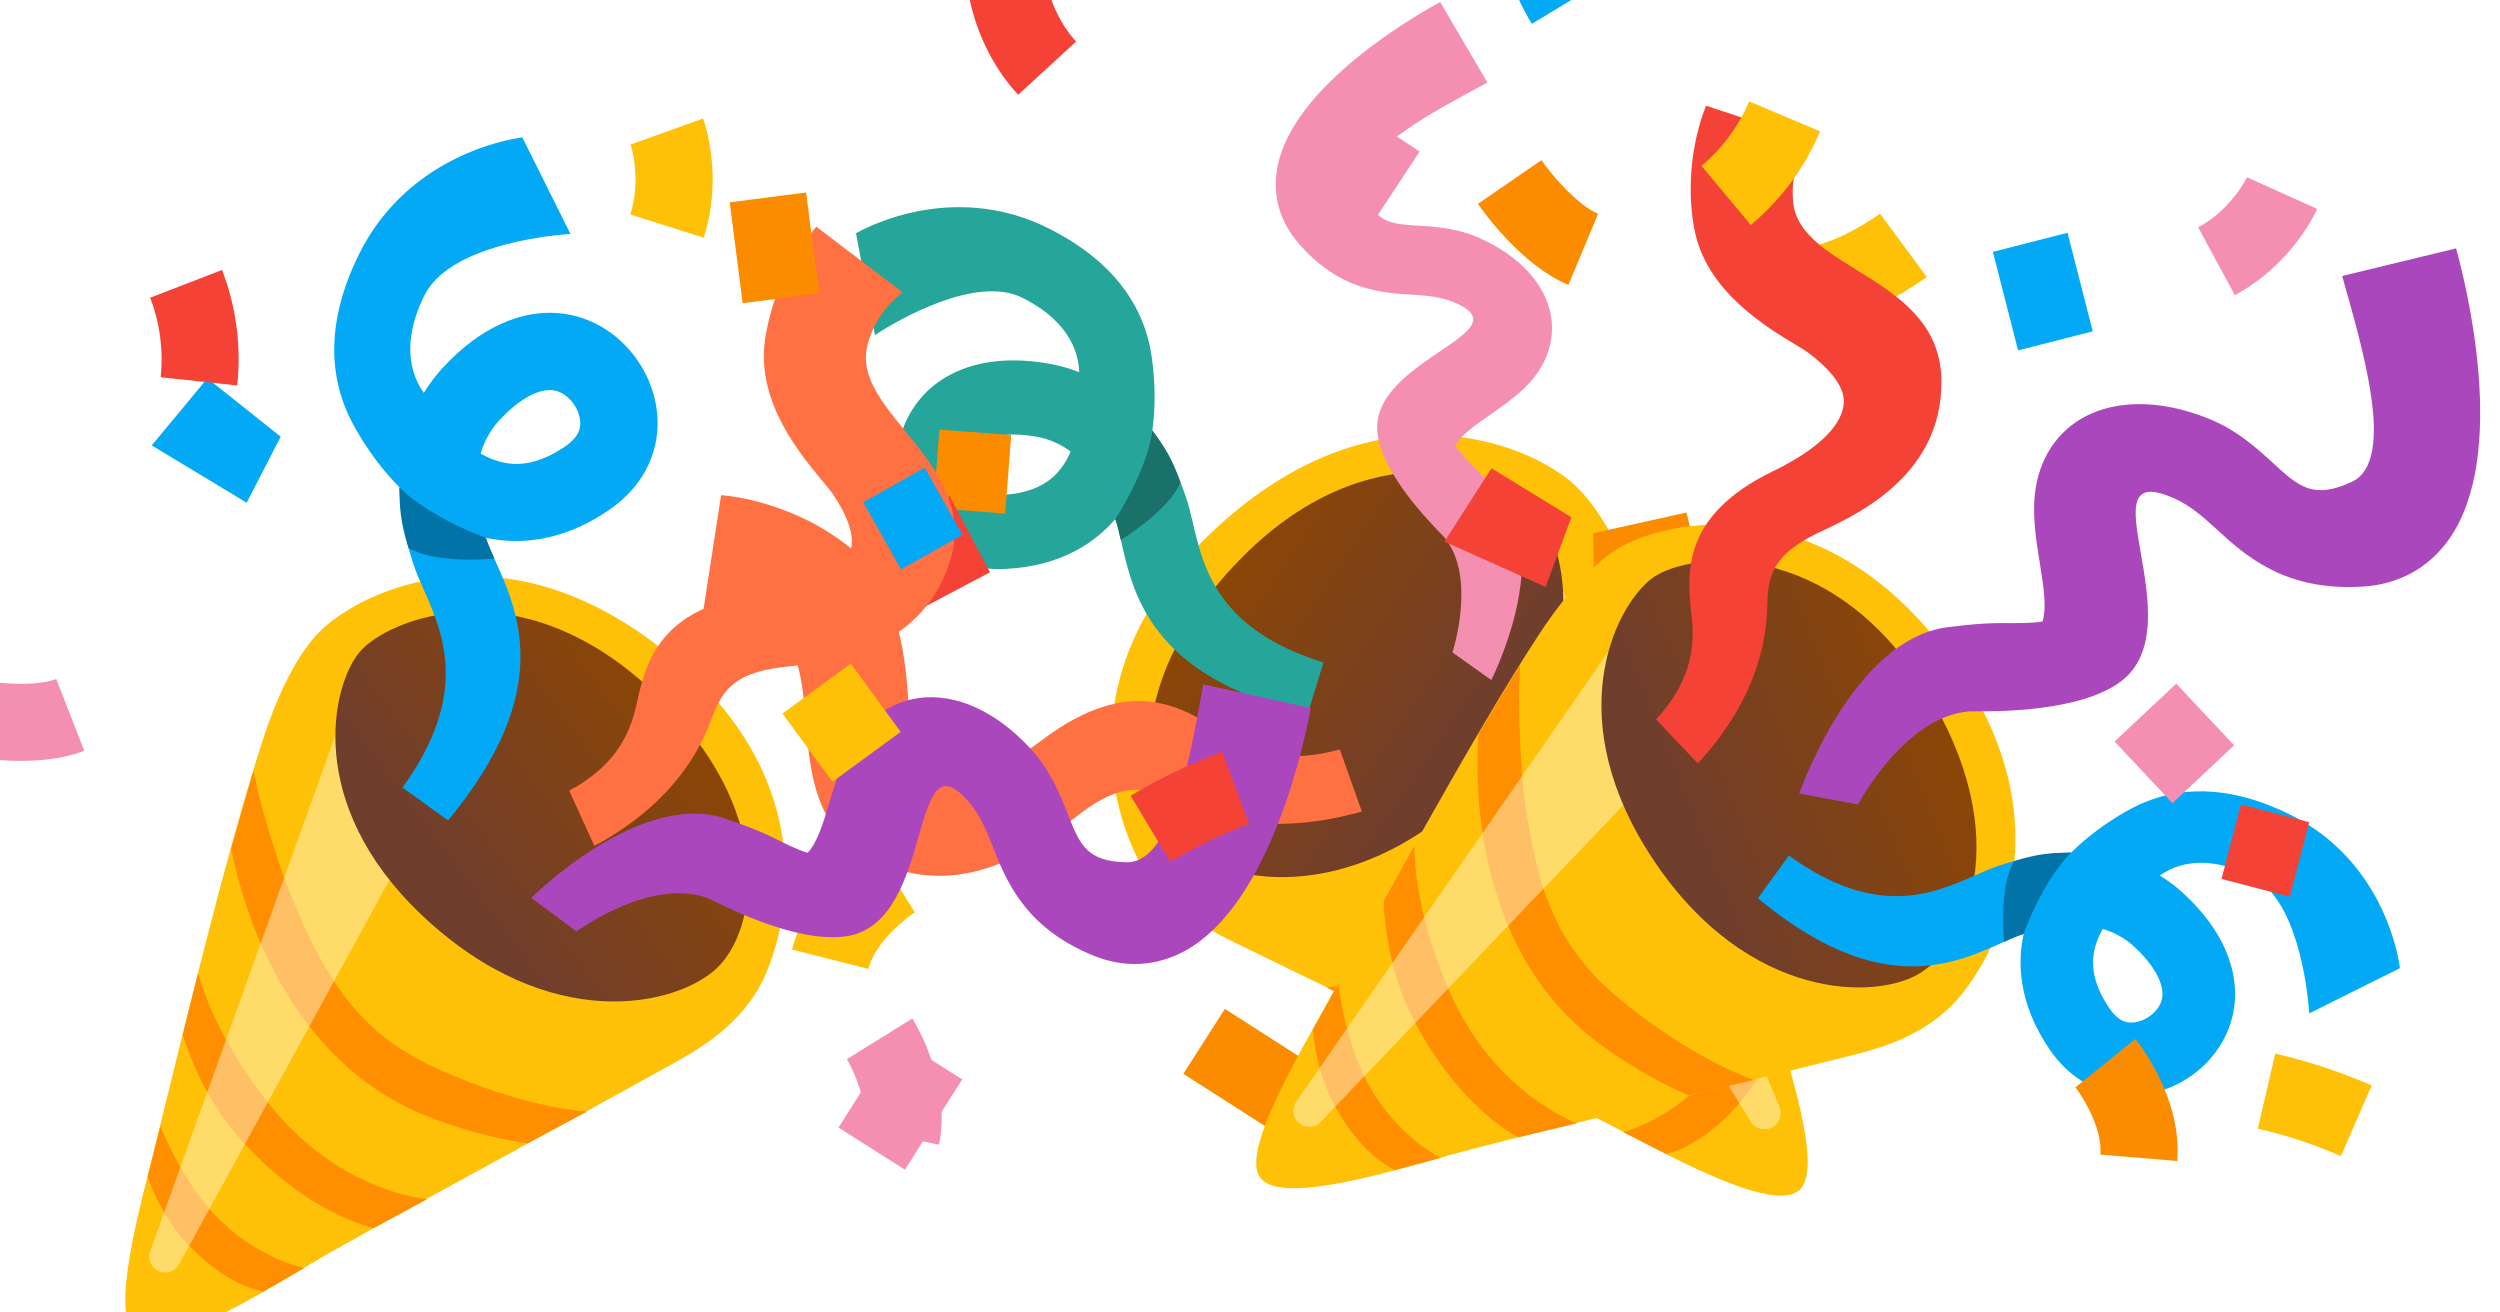
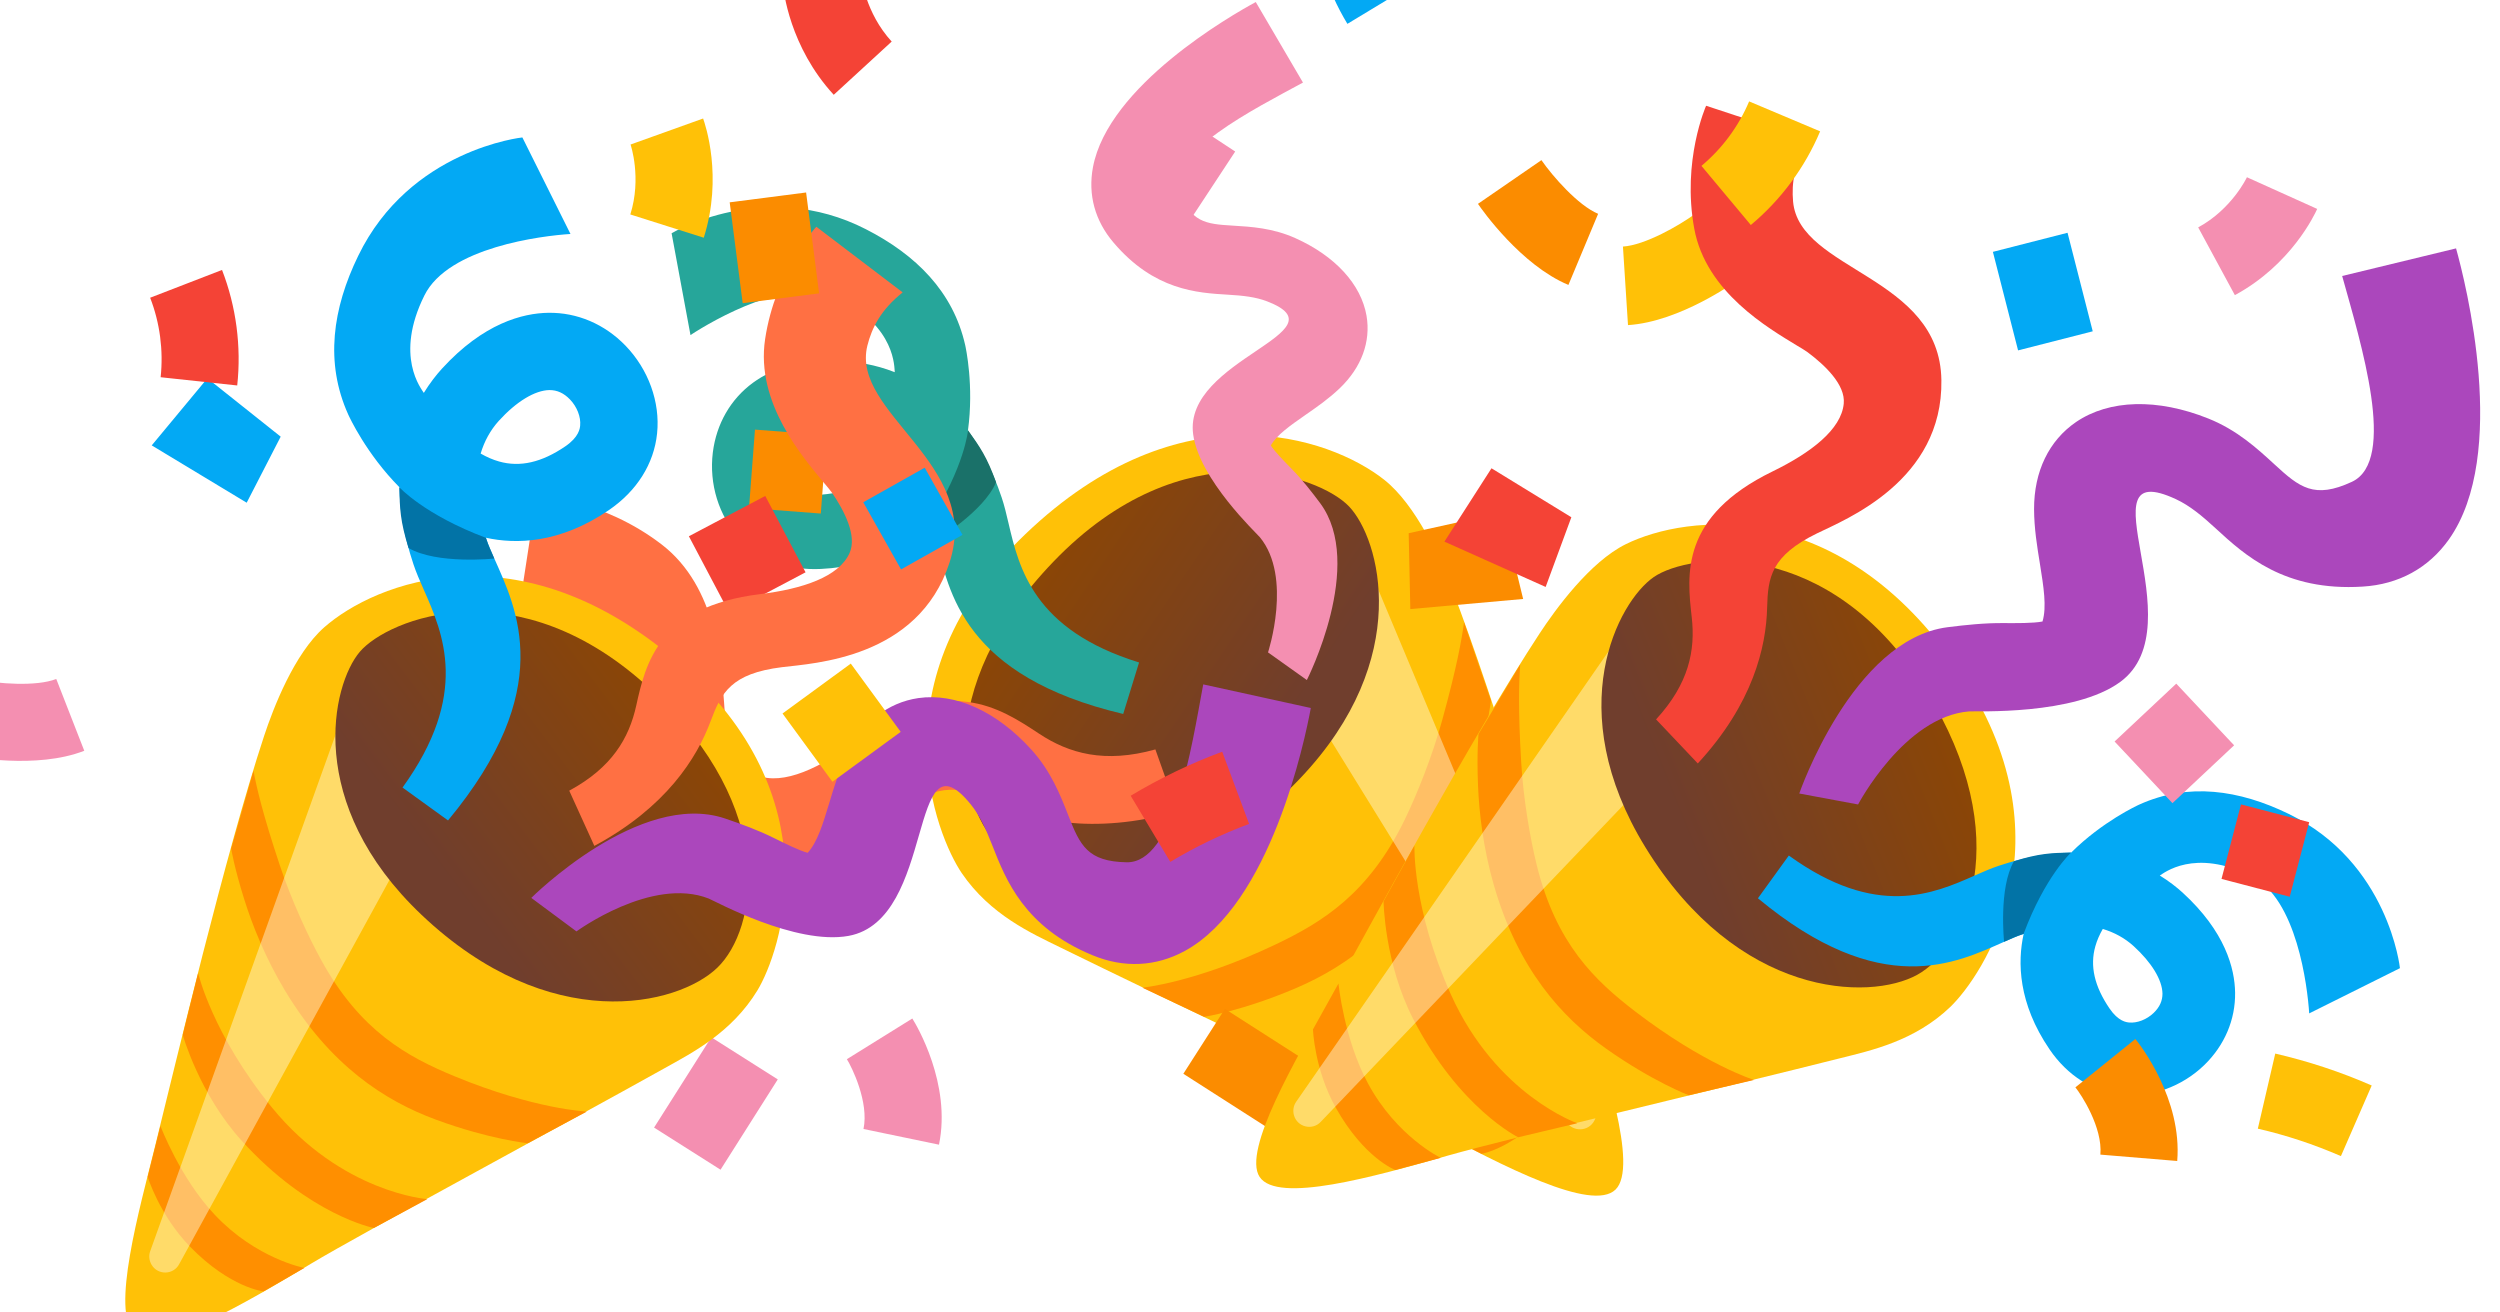
<svg xmlns="http://www.w3.org/2000/svg" width="244" height="128" viewBox="0 0 244 128">
-   <g transform="translate(63 -5) scale(.96) rotate(3 64 64) translate(128 0) scale(-1 1)">
+   <g transform="translate(45 -5) scale(.96) rotate(3 64 64) translate(128 0) scale(-1 1)">
    <g>
      <g>
        <g>
          <path style="fill:#FFC107;" d="M7.45,123.27c2.27,2.46,11.62-1.83,19-5.27c5.53-2.57,27.66-11.65,38.66-16.36     c2.97-1.27,7.29-2.93,10.4-7.02c2.76-3.64,10.08-19.1-4.66-34.76c-14.96-15.9-30.37-11.51-36.13-7.43     c-3.39,2.4-6.15,7.81-7.39,10.56c-5.24,11.62-12.71,32.91-15.75,41.28C9.35,110.44,5.2,120.83,7.45,123.27z" />
          <path style="fill:#FF8F00;" d="M25.85,66.49c0.14,1.74,0.49,4.57,1.69,10.02c0.82,3.74,2.16,7.66,3.25,10.25     c3.27,7.79,7.86,10.93,12.51,13.45c7.9,4.28,13.27,5.08,13.27,5.08l-6.44,2.63c0,0-3.9-0.81-9.22-3.43     c-5.07-2.5-10.35-6.73-14.21-15.01c-1.67-3.59-2.64-7.07-3.2-9.83c-0.69-3.42-0.8-5.36-0.8-5.36L25.85,66.49z" />
          <path style="fill:#FF8F00;" d="M17.94,86.77c0,0,0.8,6.49,6.16,14.68c6.28,9.58,15.05,11.15,15.05,11.15l-5.83,2.4     c0,0-6.51-1.99-12.7-10.44c-3.86-5.27-4.94-11.57-4.94-11.57L17.94,86.77z" />
          <path style="fill:#FF8F00;" d="M12.39,102.15c0,0,1.46,5.6,4.66,9.78c3.81,4.99,8.66,6.44,8.66,6.44l-4.47,1.98     c0,0-3.39-0.71-7.1-5.41c-2.82-3.57-3.62-7.67-3.62-7.67L12.39,102.15z" />
          <g style="opacity:0.44;">
            <path style="fill:#FFFDE7;" d="M9.96,116.37L9.96,116.37c-0.2-0.45-0.2-0.96,0.01-1.4l25.47-52.82l4.19,15.75l-26.8,38.71      C12.11,117.69,10.49,117.55,9.96,116.37z" />
          </g>
          <linearGradient id="popper3_p0_SVGID_1_" gradientUnits="userSpaceOnUse" x1="74.384" y1="61.839" x2="44.617" y2="79.699">
            <stop offset="0.024" style="stop-color:#8F4700" />
            <stop offset="1" style="stop-color:#703E2D" />
          </linearGradient>
          <path style="fill:url(#popper3_p0_SVGID_1_);" d="M41.65,83.19c11.9,13.92,25.45,12.18,29.96,8.66c4.52-3.53,8.09-15.66-3.76-29.35     c-12.42-14.34-26.48-10.25-29.73-7.15S30.73,70.42,41.65,83.19z" />
          <g transform="translate(55 84) rotate(0) scale(1) translate(-55 -84)">
            <path style="fill:#FF7043;" d="M82.52,88.92c-4.34-3.64-6.65-2.99-9.75-1.7c-4,1.66-10.29,2.89-18.83,0l2.57-6.19      c5.07,1.71,8.74,0.88,11.91-0.99c4.08-2.4,9.66-5.69,18.34,1.6c3.62,3.04,7.33,5.06,10.05,4.14c1.98-0.66,3.03-3.61,3.56-5.96      c0.05-0.21,0.13-0.81,0.19-1.34c0.48-3.67,1.28-11.59,7.18-15.64c6.31-4.33,12.94-4.33,12.94-4.33l1.2,11.92      c-3.05-0.45-5.17,0.17-6.96,1.16c-6.74,3.75-0.87,18.15-11.36,22.99C93.47,99.27,85.22,91.18,82.52,88.92z" />
          </g>
          <g transform="translate(43 72) rotate(-34) scale(0.78) translate(-59 -75)">
            <path style="fill:#F48FB1;" d="M62.77,75.35l-6.21-0.17c0,0,2.95-16.66,12.5-19.46c1.79-0.52,3.75-1.05,5.72-1.34      c1.17-0.18,3.02-0.45,3.93-0.79c0.21-1.57-0.45-3.57-1.19-5.84c-0.58-1.76-1.18-3.57-1.5-5.55c-0.62-3.86,0.41-7.27,2.9-9.62      c3.04-2.85,7.95-3.76,13.49-2.5c3.16,0.72,5.49,2.27,7.54,3.63c2.93,1.95,4.64,2.94,8.22,0.53c4.33-2.92-1.33-14.35-4.34-20.95      l11.23-4.68c1.51,3.3,8.8,20.28,3.99,29.97c-1.62,3.26-4.41,5.42-8.07,6.23c-7.96,1.78-12.62-1.32-16.02-3.58      c-1.61-1.07-3.02-1.91-4.55-2.35c-10.63-3.03,4.21,12.61-2.74,19.64c-4.17,4.21-14.36,5.32-15.02,5.48      C66.09,65.58,62.77,75.35,62.77,75.35z" />
          </g>
          <g transform="translate(59 75) rotate(34) scale(0.94) translate(-43 -72)">
            <path style="fill:#26A69A;" d="M45.4,73.72l-4.34-3.89c7.97-8.9,5.87-15.44,4.34-20.2c-0.31-0.96-0.6-1.87-0.79-2.74      c-0.68-3.08-0.82-5.76-0.61-8.1c-3.06-3.81-4.41-7.8-4.5-8.07c-1.86-5.63-0.46-11.12,2.75-16.27C48.74,4,60.49,4,60.49,4      l3.92,10.49c-2.98-0.12-12.75,0.03-15.75,4.76c-3.79,5.96-1.3,9.64-1.12,10.06c0.73-0.95,1.47-1.71,2.13-2.3      c4.79-4.25,8.95-4.86,11.6-4.62c2.98,0.27,5.68,1.77,7.61,4.23c2.11,2.7,2.98,6.21,2.31,9.4c-0.65,3.11-2.72,5.74-5.83,7.41      c-5.43,2.92-9.95,2.52-12.98,1.51c0.02,0.07,0.03,0.15,0.05,0.22c0.11,0.5,0.33,1.2,0.59,2.01      C54.79,52.65,58.08,61.35,45.4,73.72z M52.75,36.19c0.58,0.42,1.19,0.77,1.82,1.02c2.1,0.84,4.39,0.56,6.99-0.84      c1.53-0.82,1.71-1.7,1.77-1.99c0.18-0.87-0.12-1.98-0.77-2.81c-0.57-0.73-1.23-1.11-2.02-1.19c-1.5-0.13-3.53,0.82-5.56,2.63      C54.01,33.88,53.27,34.95,52.75,36.19z" />
            <path style="fill:#1A7169;" d="M43.99,38.79c-0.19,2.2-0.28,3.51,0.29,6.37c2.75,2.02,8.74,2.02,8.74,2.02    c-0.26-0.81-0.49-1.51-0.59-2.01c-0.02-0.07-0.03-0.15-0.05-0.22C46.29,41.91,43.99,38.79,43.99,38.79z" />
          </g>
        </g>
      </g>
      <g transform="translate(3 6) rotate(-18 64 64)">
        <g>
          <polygon style="fill:#FB8C00;" points="31.53,48.64 21.19,43.57 26.34,36.13 34.45,41.5   " />
        </g>
      </g>
      <g transform="translate(-5 0) rotate(-1 64 64)">
        <g>
          <path style="fill:#FFC107;" d="M16.29,34.6c-5.28-0.71-10.66-5.19-11.25-5.7l5.19-6.09c1.57,1.33,4.9,3.56,7.13,3.86L16.29,34.6z" />
        </g>
      </g>
      <g transform="translate(2 -6) rotate(16 64 64)">
        <g>
          <path style="fill:#03A9F4;" d="M25.61,21.27l-7.6-2.49c0.87-2.66,1.1-5.53,0.65-8.3l7.9-1.27C27.21,13.23,26.88,17.4,25.61,21.27z    " />
        </g>
      </g>
      <g transform="translate(-6 5) rotate(-18 64 64)">
        <g>
          <rect x="74.11" y="14.35" transform="matrix(0.9769 -0.2137 0.2137 0.9769 -2.3917 17.1437)" style="fill:#F48FB1;" width="8" height="10.56" />
        </g>
      </g>
      <g transform="translate(1 -1) rotate(-1 64 64)">
        <g>
          <path style="fill:#F44336;" d="M92.46,17.77l-5.5-5.81c2.88-2.73,3.54-6.3,3.54-6.34l7.9,1.29C98.3,7.54,97.29,13.2,92.46,17.77z" />
        </g>
      </g>
      <g transform="translate(-7 -7) rotate(16 64 64)">
        <g>
          <rect x="96.54" y="47.3" transform="matrix(0.9545 -0.2983 0.2983 0.9545 -10.7408 32.2313)" style="fill:#FB8C00;" width="7.32" height="8" />
        </g>
      </g>
      <g transform="translate(0 4) rotate(-18 64 64)">
        <g>
          <path style="fill:#FFC107;" d="M97.55,113.03l-7.95-0.94c0.34-2.83-1.77-6.3-2.35-7.07l6.4-4.8    C94.13,100.85,98.3,106.62,97.55,113.03z" />
        </g>
      </g>
      <g transform="translate(7 -2) rotate(-1 64 64)">
        <g>
          <path style="fill:#03A9F4;" d="M120.37,102.89c-2.99-0.45-6.05-0.63-9.07-0.52l-0.27-8c3.51-0.12,7.06,0.08,10.53,0.61    L120.37,102.89z" />
        </g>
      </g>
      <g transform="translate(-1 -8) rotate(16 64 64)">
        <g>
          <rect x="112.29" y="109.43" transform="matrix(0.7026 -0.7116 0.7116 0.7026 -47.1516 116.922)" style="fill:#F48FB1;" width="8" height="10.87" />
        </g>
      </g>
      <g transform="translate(6 3) rotate(-18 64 64)">
        <rect x="88.29" y="65.14" transform="matrix(0.6583 0.7527 -0.7527 0.6583 84.0086 -46.0064)" style="fill:#F44336;" width="8.78" height="8.78" />
      </g>
    </g>
  </g>
  <g transform="translate(0 9) scale(.94) rotate(-6 64 64)">
    <g>
      <g>
        <g>
          <path style="fill:#FFC107;" d="M7.45,123.27c2.27,2.46,11.62-1.83,19-5.27c5.53-2.57,27.66-11.65,38.66-16.36     c2.97-1.27,7.29-2.93,10.4-7.02c2.76-3.64,10.08-19.1-4.66-34.76c-14.96-15.9-30.37-11.51-36.13-7.43     c-3.39,2.4-6.15,7.81-7.39,10.56c-5.24,11.62-12.71,32.91-15.75,41.28C9.35,110.44,5.2,120.83,7.45,123.27z" />
          <path style="fill:#FF8F00;" d="M25.85,66.49c0.14,1.74,0.49,4.57,1.69,10.02c0.82,3.74,2.16,7.66,3.25,10.25     c3.27,7.79,7.86,10.93,12.51,13.45c7.9,4.28,13.27,5.08,13.27,5.08l-6.44,2.63c0,0-3.9-0.81-9.22-3.43     c-5.07-2.5-10.35-6.73-14.21-15.01c-1.67-3.59-2.64-7.07-3.2-9.83c-0.69-3.42-0.8-5.36-0.8-5.36L25.85,66.49z" />
          <path style="fill:#FF8F00;" d="M17.94,86.77c0,0,0.8,6.49,6.16,14.68c6.28,9.58,15.05,11.15,15.05,11.15l-5.83,2.4     c0,0-6.51-1.99-12.7-10.44c-3.86-5.27-4.94-11.57-4.94-11.57L17.94,86.77z" />
          <path style="fill:#FF8F00;" d="M12.39,102.15c0,0,1.46,5.6,4.66,9.78c3.81,4.99,8.66,6.44,8.66,6.44l-4.47,1.98     c0,0-3.39-0.71-7.1-5.41c-2.82-3.57-3.62-7.67-3.62-7.67L12.39,102.15z" />
          <g style="opacity:0.44;">
            <path style="fill:#FFFDE7;" d="M9.96,116.37L9.96,116.37c-0.2-0.45-0.2-0.96,0.01-1.4l25.47-52.82l4.19,15.75l-26.8,38.71      C12.11,117.69,10.49,117.55,9.96,116.37z" />
          </g>
          <linearGradient id="popper3_p1_SVGID_1_" gradientUnits="userSpaceOnUse" x1="74.384" y1="61.839" x2="44.617" y2="79.699">
            <stop offset="0.024" style="stop-color:#8F4700" />
            <stop offset="1" style="stop-color:#703E2D" />
          </linearGradient>
          <path style="fill:url(#popper3_p1_SVGID_1_);" d="M41.65,83.19c11.9,13.92,25.45,12.18,29.96,8.66c4.52-3.53,8.09-15.66-3.76-29.35     c-12.42-14.34-26.48-10.25-29.73-7.15S30.73,70.42,41.65,83.19z" />
          <g transform="translate(55 84) rotate(41) scale(0.94) translate(-59 -75)">
            <path style="fill:#AB47BC;" d="M62.77,75.35l-6.21-0.17c0,0,2.95-16.66,12.5-19.46c1.79-0.52,3.75-1.05,5.72-1.34      c1.17-0.18,3.02-0.45,3.93-0.79c0.21-1.57-0.45-3.57-1.19-5.84c-0.58-1.76-1.18-3.57-1.5-5.55c-0.62-3.86,0.41-7.27,2.9-9.62      c3.04-2.85,7.95-3.76,13.49-2.5c3.16,0.72,5.49,2.27,7.54,3.63c2.93,1.95,4.64,2.94,8.22,0.53c4.33-2.92-1.33-14.35-4.34-20.95      l11.23-4.68c1.51,3.3,8.8,20.28,3.99,29.97c-1.62,3.26-4.41,5.42-8.07,6.23c-7.96,1.78-12.62-1.32-16.02-3.58      c-1.61-1.07-3.02-1.91-4.55-2.35c-10.63-3.03,4.21,12.61-2.74,19.64c-4.17,4.21-14.36,5.32-15.02,5.48      C66.09,65.58,62.77,75.35,62.77,75.35z" />
          </g>
          <g transform="translate(43 72) rotate(0) scale(1) translate(-43 -72)">
            <path style="fill:#03A9F4;" d="M45.4,73.72l-4.34-3.89c7.97-8.9,5.87-15.44,4.34-20.2c-0.31-0.96-0.6-1.87-0.79-2.74      c-0.68-3.08-0.82-5.76-0.61-8.1c-3.06-3.81-4.41-7.8-4.5-8.07c-1.86-5.63-0.46-11.12,2.75-16.27C48.74,4,60.49,4,60.49,4      l3.92,10.49c-2.98-0.12-12.75,0.03-15.75,4.76c-3.79,5.96-1.3,9.64-1.12,10.06c0.73-0.95,1.47-1.71,2.13-2.3      c4.79-4.25,8.95-4.86,11.6-4.62c2.98,0.27,5.68,1.77,7.61,4.23c2.11,2.7,2.98,6.21,2.31,9.4c-0.65,3.11-2.72,5.74-5.83,7.41      c-5.43,2.92-9.95,2.52-12.98,1.51c0.02,0.07,0.03,0.15,0.05,0.22c0.11,0.5,0.33,1.2,0.59,2.01      C54.79,52.65,58.08,61.35,45.4,73.72z M52.75,36.19c0.58,0.42,1.19,0.77,1.82,1.02c2.1,0.84,4.39,0.56,6.99-0.84      c1.53-0.82,1.71-1.7,1.77-1.99c0.18-0.87-0.12-1.98-0.77-2.81c-0.57-0.73-1.23-1.11-2.02-1.19c-1.5-0.13-3.53,0.82-5.56,2.63      C54.01,33.88,53.27,34.95,52.75,36.19z" />
            <path style="fill:#0273A6;" d="M43.99,38.79c-0.19,2.2-0.28,3.51,0.29,6.37c2.75,2.02,8.74,2.02,8.74,2.02    c-0.26-0.81-0.49-1.51-0.59-2.01c-0.02-0.07-0.03-0.15-0.05-0.22C46.29,41.91,43.99,38.79,43.99,38.79z" />
          </g>
          <g transform="translate(59 75) rotate(-41) scale(0.94) translate(-55 -84)">
            <path style="fill:#FF7043;" d="M82.52,88.92c-4.34-3.64-6.65-2.99-9.75-1.7c-4,1.66-10.29,2.89-18.83,0l2.57-6.19      c5.07,1.71,8.74,0.88,11.91-0.99c4.08-2.4,9.66-5.69,18.34,1.6c3.62,3.04,7.33,5.06,10.05,4.14c1.98-0.66,3.03-3.61,3.56-5.96      c0.05-0.21,0.13-0.81,0.19-1.34c0.48-3.67,1.28-11.59,7.18-15.64c6.31-4.33,12.94-4.33,12.94-4.33l1.2,11.92      c-3.05-0.45-5.17,0.17-6.96,1.16c-6.74,3.75-0.87,18.15-11.36,22.99C93.47,99.27,85.22,91.18,82.52,88.92z" />
          </g>
        </g>
      </g>
      <g transform="translate(-7 -4) rotate(11 64 64)">
        <g>
          <polygon style="fill:#03A9F4;" points="31.53,48.64 21.19,43.57 26.34,36.13 34.45,41.5   " />
        </g>
      </g>
      <g transform="translate(0 7) rotate(-23 64 64)">
        <g>
          <path style="fill:#F48FB1;" d="M16.29,34.6c-5.28-0.71-10.66-5.19-11.25-5.7l5.19-6.09c1.57,1.33,4.9,3.56,7.13,3.86L16.29,34.6z" />
        </g>
      </g>
      <g transform="translate(7 1) rotate(-6 64 64)">
        <g>
          <path style="fill:#F44336;" d="M25.61,21.27l-7.6-2.49c0.87-2.66,1.1-5.53,0.65-8.3l7.9-1.27C27.21,13.23,26.88,17.4,25.61,21.27z    " />
        </g>
      </g>
      <g transform="translate(-1 -5) rotate(11 64 64)">
        <g>
          <rect x="74.11" y="14.35" transform="matrix(0.9769 -0.2137 0.2137 0.9769 -2.3917 17.1437)" style="fill:#FB8C00;" width="8" height="10.56" />
        </g>
      </g>
      <g transform="translate(6 6) rotate(-23 64 64)">
        <g>
          <path style="fill:#FFC107;" d="M92.46,17.77l-5.5-5.81c2.88-2.73,3.54-6.3,3.54-6.34l7.9,1.29C98.3,7.54,97.29,13.2,92.46,17.77z" />
        </g>
      </g>
      <g transform="translate(-2 0) rotate(-6 64 64)">
        <g>
          <rect x="96.54" y="47.3" transform="matrix(0.9545 -0.2983 0.2983 0.9545 -10.7408 32.2313)" style="fill:#03A9F4;" width="7.32" height="8" />
        </g>
      </g>
      <g transform="translate(5 -6) rotate(11 64 64)">
        <g>
          <path style="fill:#F48FB1;" d="M97.55,113.03l-7.95-0.94c0.34-2.83-1.77-6.3-2.35-7.07l6.4-4.8    C94.13,100.85,98.3,106.62,97.55,113.03z" />
        </g>
      </g>
      <g transform="translate(-3 5) rotate(-23 64 64)">
        <g>
          <path style="fill:#F44336;" d="M120.37,102.89c-2.99-0.45-6.05-0.63-9.07-0.52l-0.27-8c3.51-0.12,7.06,0.08,10.53,0.61    L120.37,102.89z" />
        </g>
      </g>
      <g transform="translate(4 -1) rotate(-6 64 64)">
        <g>
          <rect x="112.29" y="109.43" transform="matrix(0.7026 -0.7116 0.7116 0.7026 -47.1516 116.922)" style="fill:#FB8C00;" width="8" height="10.87" />
        </g>
      </g>
      <g transform="translate(-4 -7) rotate(11 64 64)">
        <rect x="88.29" y="65.14" transform="matrix(0.6583 0.7527 -0.7527 0.6583 84.0086 -46.0064)" style="fill:#FFC107;" width="8.78" height="8.78" />
      </g>
    </g>
  </g>
  <g transform="translate(124 8) scale(.94) rotate(9 64 64)">
    <g>
      <g>
        <g>
          <path style="fill:#FFC107;" d="M7.45,123.27c2.27,2.46,11.62-1.83,19-5.27c5.53-2.57,27.66-11.65,38.66-16.36     c2.97-1.27,7.29-2.93,10.4-7.02c2.76-3.64,10.08-19.1-4.66-34.76c-14.96-15.9-30.37-11.51-36.13-7.43     c-3.39,2.4-6.15,7.81-7.39,10.56c-5.24,11.62-12.71,32.91-15.75,41.28C9.35,110.44,5.2,120.83,7.45,123.27z" />
          <path style="fill:#FF8F00;" d="M25.85,66.49c0.14,1.74,0.49,4.57,1.69,10.02c0.82,3.74,2.16,7.66,3.25,10.25     c3.27,7.79,7.86,10.93,12.51,13.45c7.9,4.28,13.27,5.08,13.27,5.08l-6.44,2.63c0,0-3.9-0.81-9.22-3.43     c-5.07-2.5-10.35-6.73-14.21-15.01c-1.67-3.59-2.64-7.07-3.2-9.83c-0.69-3.42-0.8-5.36-0.8-5.36L25.85,66.49z" />
          <path style="fill:#FF8F00;" d="M17.94,86.77c0,0,0.8,6.49,6.16,14.68c6.28,9.58,15.05,11.15,15.05,11.15l-5.83,2.4     c0,0-6.51-1.99-12.7-10.44c-3.86-5.27-4.94-11.57-4.94-11.57L17.94,86.77z" />
          <path style="fill:#FF8F00;" d="M12.39,102.15c0,0,1.46,5.6,4.66,9.78c3.81,4.99,8.66,6.44,8.66,6.44l-4.47,1.98     c0,0-3.39-0.71-7.1-5.41c-2.82-3.57-3.62-7.67-3.62-7.67L12.39,102.15z" />
          <g style="opacity:0.44;">
            <path style="fill:#FFFDE7;" d="M9.96,116.37L9.96,116.37c-0.2-0.45-0.2-0.96,0.01-1.4l25.47-52.82l4.19,15.75l-26.8,38.71      C12.11,117.69,10.49,117.55,9.96,116.37z" />
          </g>
          <linearGradient id="popper3_p2_SVGID_1_" gradientUnits="userSpaceOnUse" x1="74.384" y1="61.839" x2="44.617" y2="79.699">
            <stop offset="0.024" style="stop-color:#8F4700" />
            <stop offset="1" style="stop-color:#703E2D" />
          </linearGradient>
          <path style="fill:url(#popper3_p2_SVGID_1_);" d="M41.65,83.19c11.9,13.92,25.45,12.18,29.96,8.66c4.52-3.53,8.09-15.66-3.76-29.35     c-12.42-14.34-26.48-10.25-29.73-7.15S30.73,70.42,41.65,83.19z" />
          <g transform="translate(55 84) rotate(75) scale(0.94) translate(-43 -72)">
            <path style="fill:#03A9F4;" d="M45.4,73.72l-4.34-3.89c7.97-8.9,5.87-15.44,4.34-20.2c-0.31-0.96-0.6-1.87-0.79-2.74      c-0.68-3.08-0.82-5.76-0.61-8.1c-3.06-3.81-4.41-7.8-4.5-8.07c-1.86-5.63-0.46-11.12,2.75-16.27C48.74,4,60.49,4,60.49,4      l3.92,10.49c-2.98-0.12-12.75,0.03-15.75,4.76c-3.79,5.96-1.3,9.64-1.12,10.06c0.73-0.95,1.47-1.71,2.13-2.3      c4.79-4.25,8.95-4.86,11.6-4.62c2.98,0.27,5.68,1.77,7.61,4.23c2.11,2.7,2.98,6.21,2.31,9.4c-0.65,3.11-2.72,5.74-5.83,7.41      c-5.43,2.92-9.95,2.52-12.98,1.51c0.02,0.07,0.03,0.15,0.05,0.22c0.11,0.5,0.33,1.2,0.59,2.01      C54.79,52.65,58.08,61.35,45.4,73.72z M52.75,36.19c0.58,0.42,1.19,0.77,1.82,1.02c2.1,0.84,4.39,0.56,6.99-0.84      c1.53-0.82,1.71-1.7,1.77-1.99c0.18-0.87-0.12-1.98-0.77-2.81c-0.57-0.73-1.23-1.11-2.02-1.19c-1.5-0.13-3.53,0.82-5.56,2.63      C54.01,33.88,53.27,34.95,52.75,36.19z" />
            <path style="fill:#0273A6;" d="M43.99,38.79c-0.19,2.2-0.28,3.51,0.29,6.37c2.75,2.02,8.74,2.02,8.74,2.02    c-0.26-0.81-0.49-1.51-0.59-2.01c-0.02-0.07-0.03-0.15-0.05-0.22C46.29,41.91,43.99,38.79,43.99,38.79z" />
          </g>
          <g transform="translate(43 72) rotate(-75) scale(0.94) translate(-55 -84)">
            <path style="fill:#F44336;" d="M82.52,88.92c-4.34-3.64-6.65-2.99-9.75-1.7c-4,1.66-10.29,2.89-18.83,0l2.57-6.19      c5.07,1.71,8.74,0.88,11.91-0.99c4.08-2.4,9.66-5.69,18.34,1.6c3.62,3.04,7.33,5.06,10.05,4.14c1.98-0.66,3.03-3.61,3.56-5.96      c0.05-0.21,0.13-0.81,0.19-1.34c0.48-3.67,1.28-11.59,7.18-15.64c6.31-4.33,12.94-4.33,12.94-4.33l1.2,11.92      c-3.05-0.45-5.17,0.17-6.96,1.16c-6.74,3.75-0.87,18.15-11.36,22.99C93.47,99.27,85.22,91.18,82.52,88.92z" />
          </g>
          <g transform="translate(59 75) rotate(0) scale(1) translate(-59 -75)">
            <path style="fill:#AB47BC;" d="M62.77,75.35l-6.21-0.17c0,0,2.95-16.66,12.5-19.46c1.79-0.52,3.75-1.05,5.72-1.34      c1.17-0.18,3.02-0.45,3.93-0.79c0.21-1.57-0.45-3.57-1.19-5.84c-0.58-1.76-1.18-3.57-1.5-5.55c-0.62-3.86,0.41-7.27,2.9-9.62      c3.04-2.85,7.95-3.76,13.49-2.5c3.16,0.72,5.49,2.27,7.54,3.63c2.93,1.95,4.64,2.94,8.22,0.53c4.33-2.92-1.33-14.35-4.34-20.95      l11.23-4.68c1.51,3.3,8.8,20.28,3.99,29.97c-1.62,3.26-4.41,5.42-8.07,6.23c-7.96,1.78-12.62-1.32-16.02-3.58      c-1.61-1.07-3.02-1.91-4.55-2.35c-10.63-3.03,4.21,12.61-2.74,19.64c-4.17,4.21-14.36,5.32-15.02,5.48      C66.09,65.58,62.77,75.35,62.77,75.35z" />
          </g>
        </g>
      </g>
      <g transform="translate(-2 3) rotate(-11 64 64)">
        <g>
          <polygon style="fill:#F44336;" points="31.53,48.64 21.19,43.57 26.34,36.13 34.45,41.5   " />
        </g>
      </g>
      <g transform="translate(5 -3) rotate(6 64 64)">
        <g>
          <path style="fill:#FB8C00;" d="M16.29,34.6c-5.28-0.71-10.66-5.19-11.25-5.7l5.19-6.09c1.57,1.33,4.9,3.56,7.13,3.86L16.29,34.6z" />
        </g>
      </g>
      <g transform="translate(-3 8) rotate(23 64 64)">
        <g>
          <path style="fill:#FFC107;" d="M25.61,21.27l-7.6-2.49c0.87-2.66,1.1-5.53,0.65-8.3l7.9-1.27C27.21,13.23,26.88,17.4,25.61,21.27z    " />
        </g>
      </g>
      <g transform="translate(4 2) rotate(-11 64 64)">
        <g>
          <rect x="74.11" y="14.35" transform="matrix(0.9769 -0.2137 0.2137 0.9769 -2.3917 17.1437)" style="fill:#03A9F4;" width="8" height="10.56" />
        </g>
      </g>
      <g transform="translate(-4 -4) rotate(6 64 64)">
        <g>
          <path style="fill:#F48FB1;" d="M92.46,17.77l-5.5-5.81c2.88-2.73,3.54-6.3,3.54-6.34l7.9,1.29C98.3,7.54,97.29,13.2,92.46,17.77z" />
        </g>
      </g>
      <g transform="translate(3 7) rotate(23 64 64)">
        <g>
          <rect x="96.54" y="47.3" transform="matrix(0.9545 -0.2983 0.2983 0.9545 -10.7408 32.2313)" style="fill:#F44336;" width="7.32" height="8" />
        </g>
      </g>
      <g transform="translate(-5 1) rotate(-11 64 64)">
        <g>
          <path style="fill:#FB8C00;" d="M97.55,113.03l-7.95-0.94c0.34-2.83-1.77-6.3-2.35-7.07l6.4-4.8    C94.13,100.85,98.3,106.62,97.55,113.03z" />
        </g>
      </g>
      <g transform="translate(2 -5) rotate(6 64 64)">
        <g>
          <path style="fill:#FFC107;" d="M120.37,102.89c-2.99-0.45-6.05-0.63-9.07-0.52l-0.27-8c3.51-0.12,7.06,0.08,10.53,0.61    L120.37,102.89z" />
        </g>
      </g>
      <g transform="translate(-6 6) rotate(23 64 64)">
        <g>
          <rect x="112.29" y="109.43" transform="matrix(0.7026 -0.7116 0.7116 0.7026 -47.1516 116.922)" style="fill:#03A9F4;" width="8" height="10.87" />
        </g>
      </g>
      <g transform="translate(1 0) rotate(-11 64 64)">
        <rect x="88.29" y="65.14" transform="matrix(0.6583 0.7527 -0.7527 0.6583 84.0086 -46.0064)" style="fill:#F48FB1;" width="8.78" height="8.78" />
      </g>
    </g>
  </g>
</svg>
